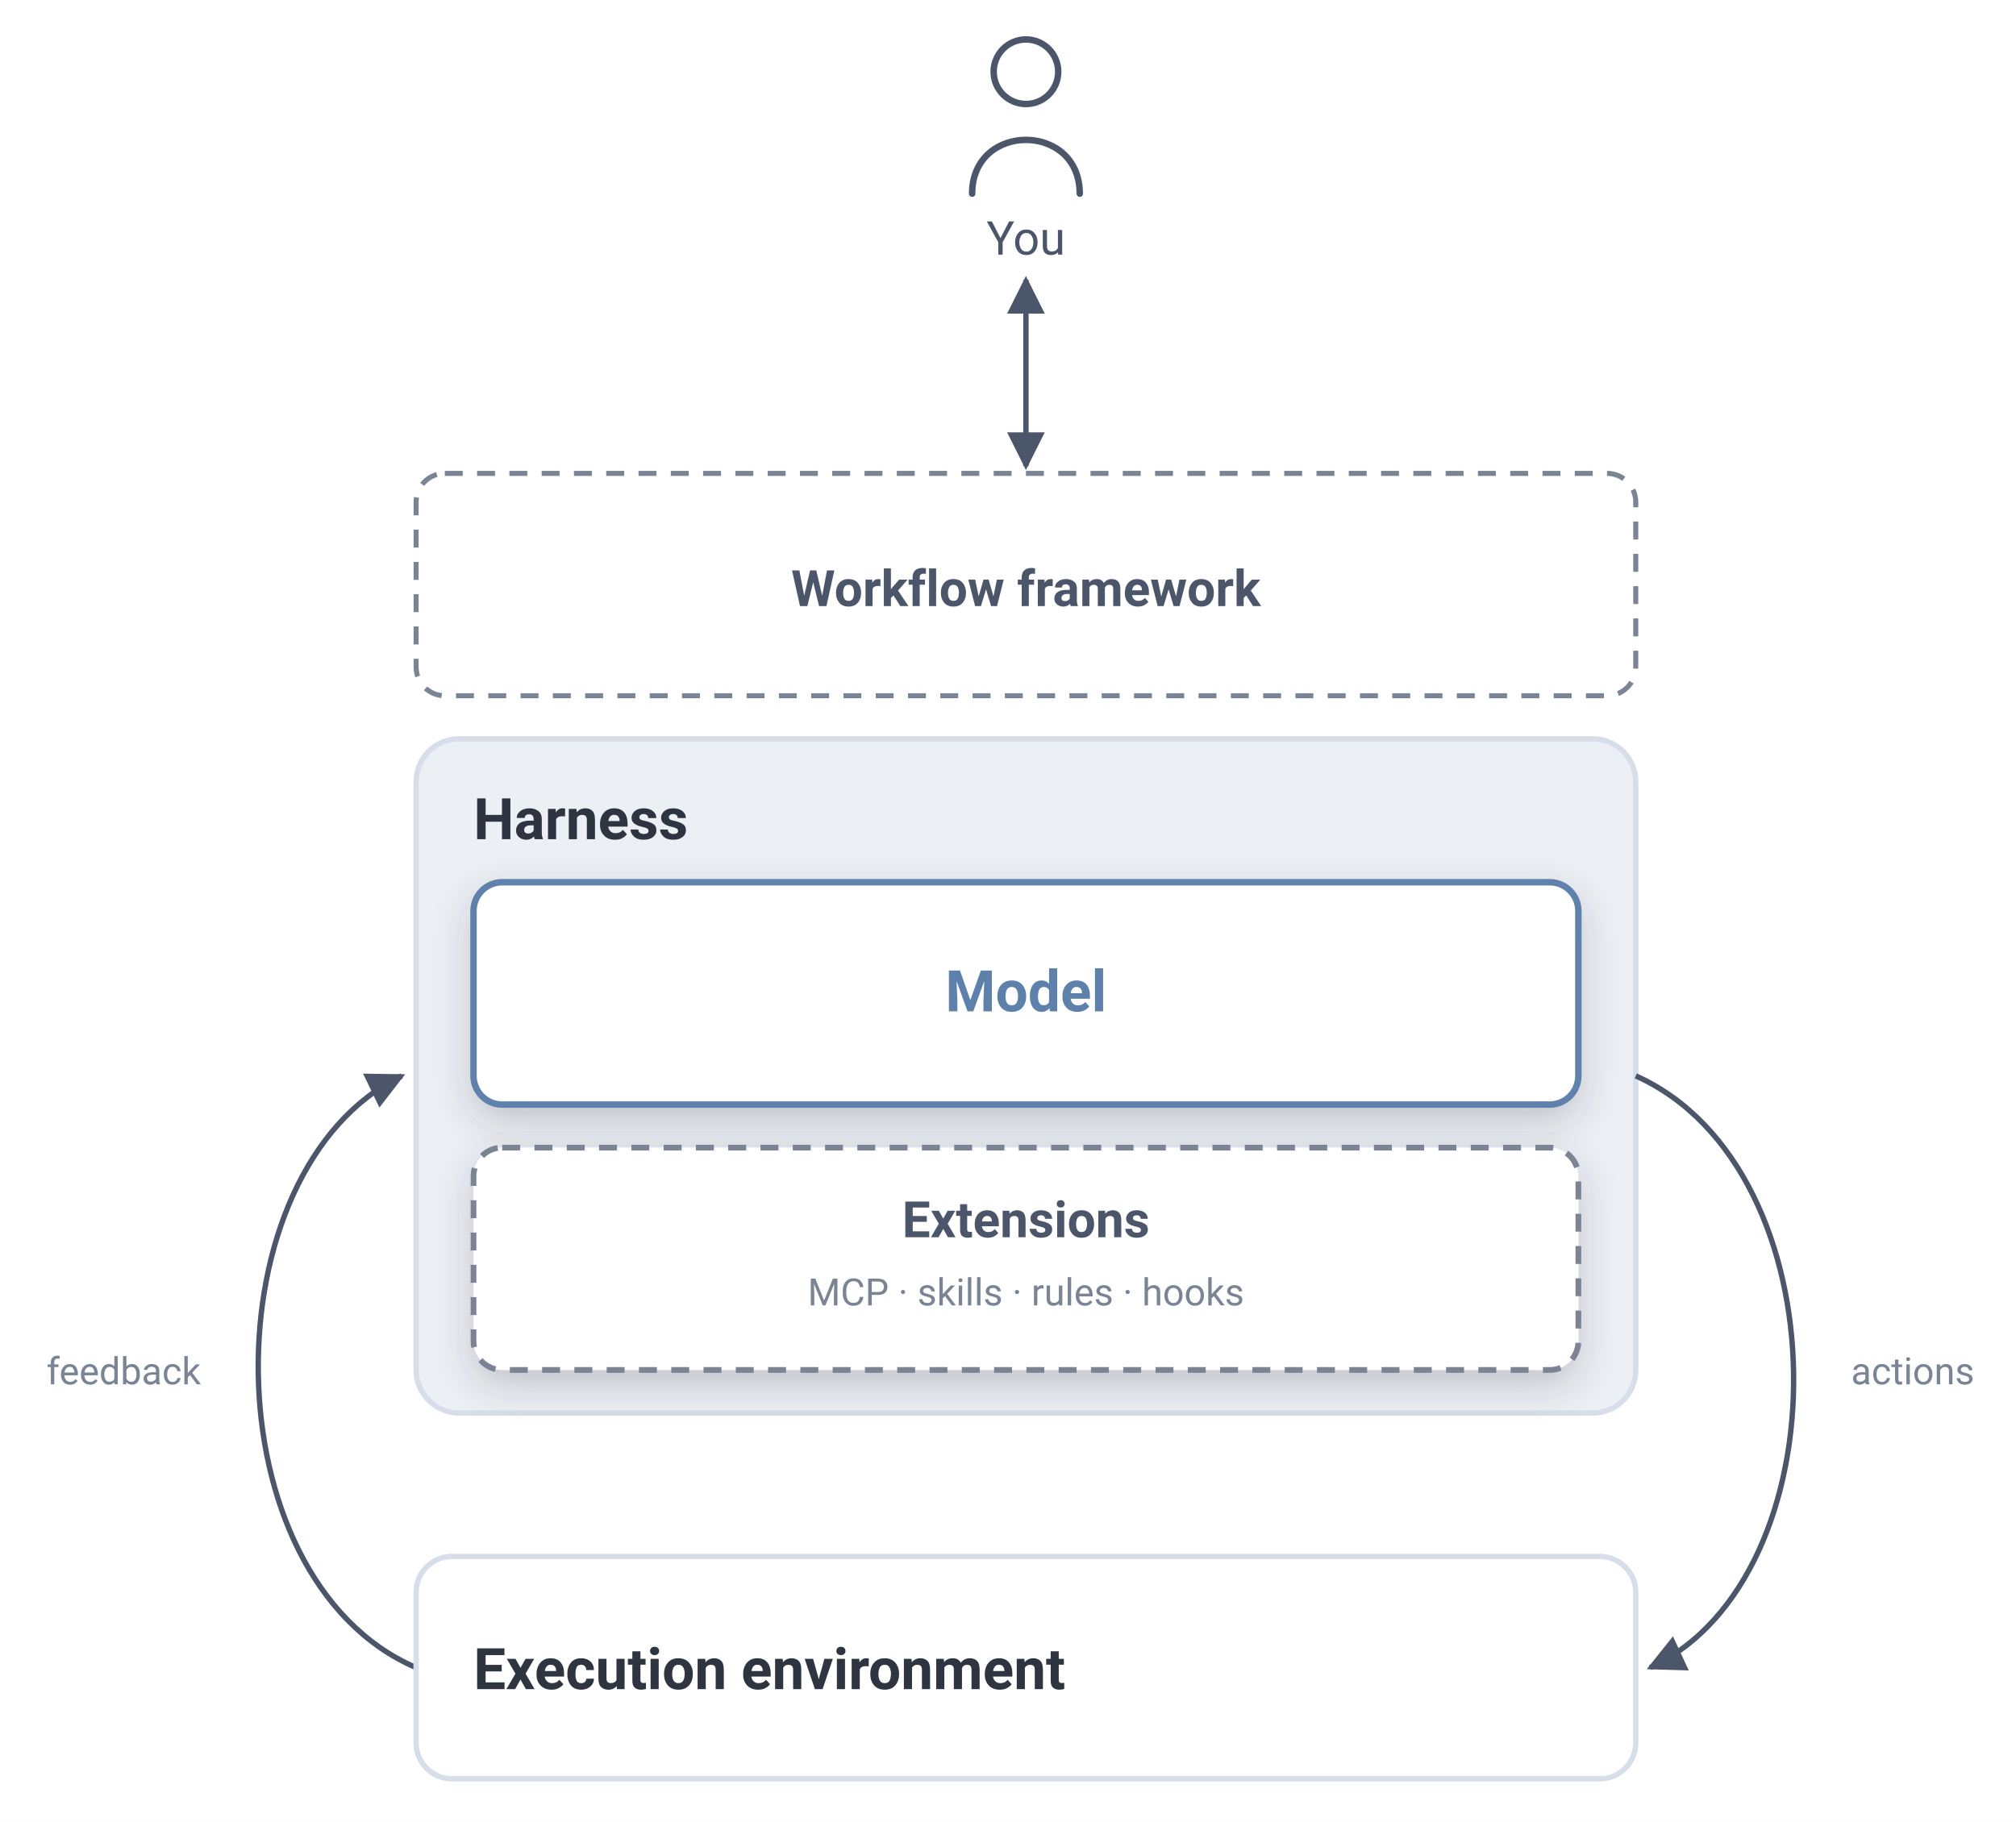
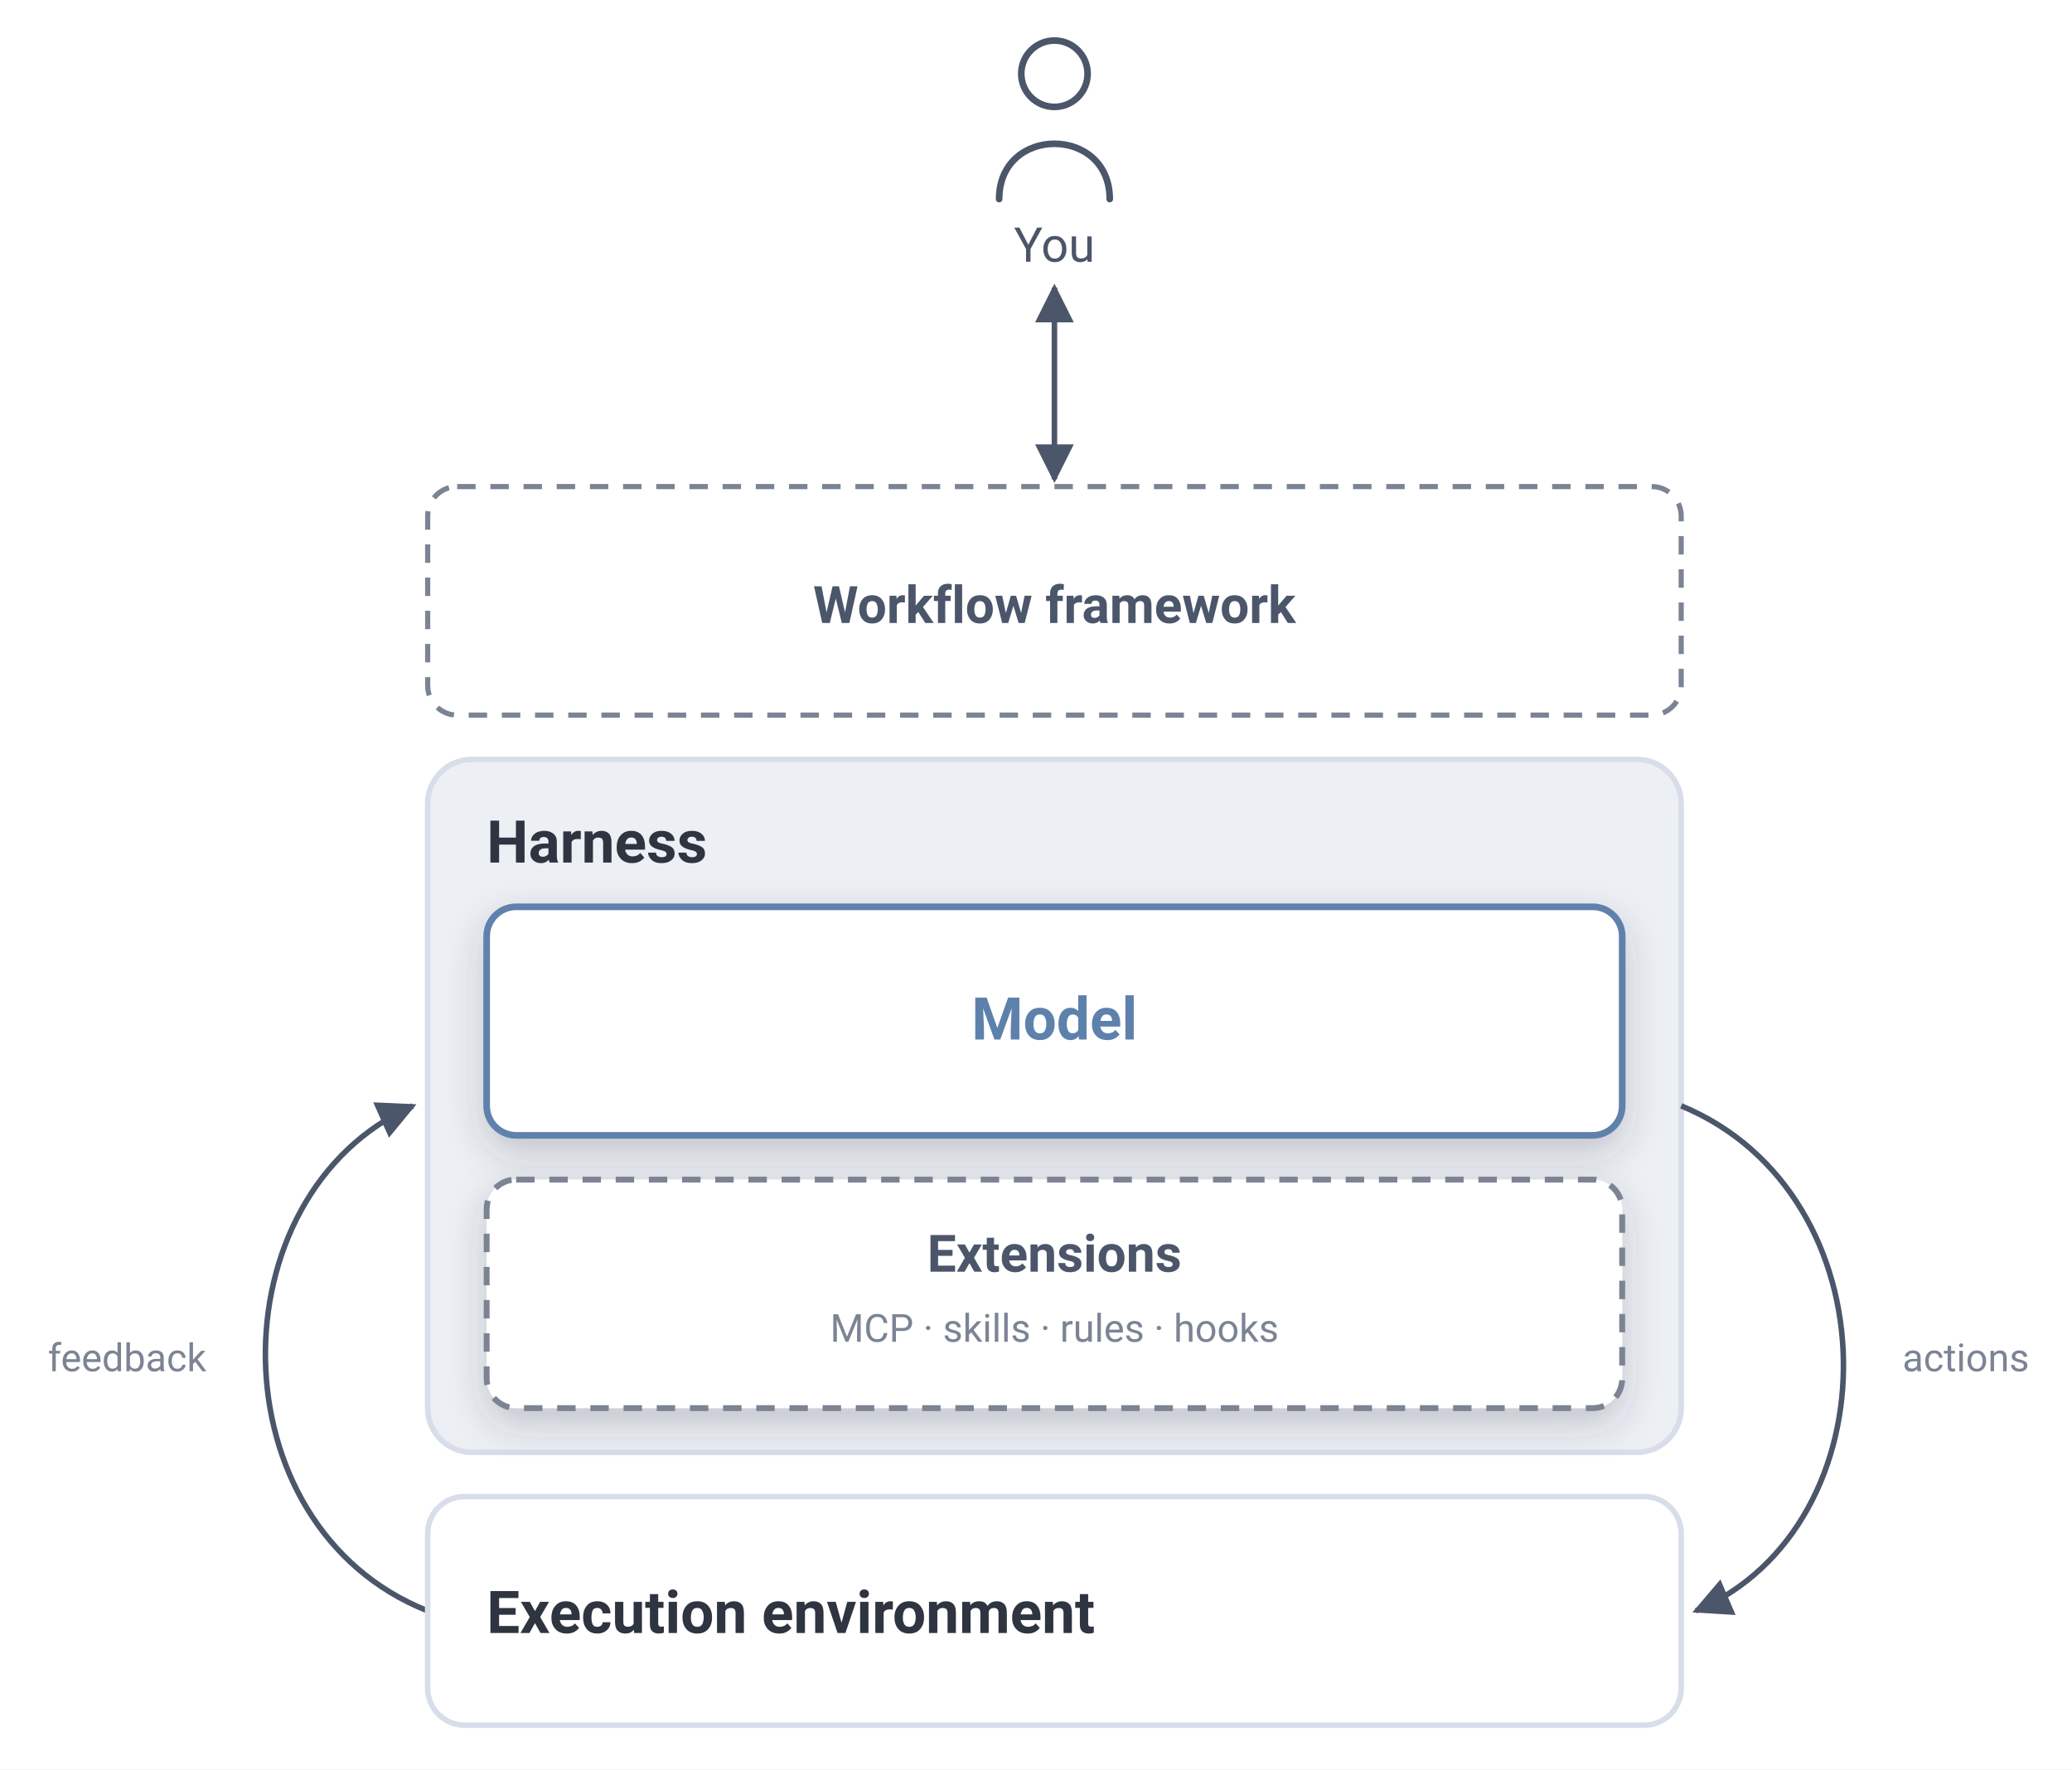
- <svg xmlns="http://www.w3.org/2000/svg" viewBox="34 18 562 508" font-family="system-ui, -apple-system, &quot;Segoe UI&quot;, Roboto, Helvetica, Arial, sans-serif">
+ <svg xmlns="http://www.w3.org/2000/svg" viewBox="34 18 562 480" font-family="system-ui, -apple-system, &quot;Segoe UI&quot;, Roboto, Helvetica, Arial, sans-serif">
  <defs>
    <marker id="arrow" viewBox="0 0 10 10" refX="9" refY="5" markerWidth="7" markerHeight="7" orient="auto-start-reverse">
      <path d="M 0 0 L 10 5 L 0 10 z" fill="#4c566a" />
    </marker>
    <filter id="lift" x="-20%" y="-20%" width="140%" height="150%">
      <feDropShadow dx="0" dy="4" stdDeviation="5" flood-color="#2e3440" flood-opacity="0.22" />
    </filter>
  </defs>
-   <rect x="34" y="18" width="562" height="508" fill="#ffffff" />
+   <rect x="34" y="18" width="562" height="480" fill="#ffffff" />
  <circle cx="320" cy="38" r="9" fill="#ffffff" stroke="#4c566a" stroke-width="1.8" />
  <path d="M 305 72 C 305 52, 335 52, 335 72" fill="none" stroke="#4c566a" stroke-width="1.8" stroke-linecap="round" />
  <text x="320" y="89" text-anchor="middle" font-size="13" fill="#4c566a">You</text>
  <line x1="320" y1="96" x2="320" y2="148" stroke="#4c566a" stroke-width="1.5" marker-end="url(#arrow)" marker-start="url(#arrow)" />
  <rect x="150" y="150" width="340" height="62" rx="8" fill="#ffffff" stroke="#7b8494" stroke-width="1.4" stroke-dasharray="5 4" />
  <text x="320" y="187" text-anchor="middle" font-size="14" font-weight="600" fill="#4c566a">Workflow framework</text>
  <rect x="150" y="224" width="340" height="188" rx="12" fill="#eceff4" stroke="#d8dee9" stroke-width="1.5" />
  <text x="166" y="252" font-size="16" font-weight="600" fill="#2e3440">Harness</text>
  <rect x="166" y="264" width="308" height="62" rx="8" fill="#ffffff" stroke="#5e81ac" stroke-width="1.8" filter="url(#lift)" />
  <text x="320" y="300" text-anchor="middle" font-size="16" font-weight="600" fill="#5e81ac">Model</text>
  <rect x="166" y="338" width="308" height="62" rx="8" fill="#ffffff" stroke="#7b8494" stroke-width="1.6" stroke-dasharray="5 4" filter="url(#lift)" />
  <text x="320" y="363" text-anchor="middle" font-size="14" font-weight="600" fill="#4c566a">Extensions</text>
  <text x="320" y="382" text-anchor="middle" font-size="10.5" fill="#7b8494">MCP · skills · rules · hooks</text>
-   <path d="M 490 318 C 548 344, 548 458, 494 483" fill="none" stroke="#4c566a" stroke-width="1.5" marker-end="url(#arrow)" />
-   <text x="550" y="404" font-size="10.5" fill="#7b8494">actions</text>
-   <path d="M 150 483 C 92 458, 92 344, 146 318" fill="none" stroke="#4c566a" stroke-width="1.5" marker-end="url(#arrow)" />
-   <text x="90" y="404" text-anchor="end" font-size="10.5" fill="#7b8494">feedback</text>
-   <rect x="150" y="452" width="340" height="62" rx="10" fill="#ffffff" stroke="#d8dee9" stroke-width="1.5" />
-   <text x="166" y="489" font-size="16" font-weight="600" fill="#2e3440">Execution environment</text>
+   <path d="M 490 318 C 548 342, 548 432, 494 455" fill="none" stroke="#4c566a" stroke-width="1.5" marker-end="url(#arrow)" />
+   <text x="550" y="390" font-size="10.5" fill="#7b8494">actions</text>
+   <path d="M 150 455 C 92 432, 92 342, 146 318" fill="none" stroke="#4c566a" stroke-width="1.5" marker-end="url(#arrow)" />
+   <text x="90" y="390" text-anchor="end" font-size="10.5" fill="#7b8494">feedback</text>
+   <rect x="150" y="424" width="340" height="62" rx="10" fill="#ffffff" stroke="#d8dee9" stroke-width="1.5" />
+   <text x="166" y="461" font-size="16" font-weight="600" fill="#2e3440">Execution environment</text>
</svg>
